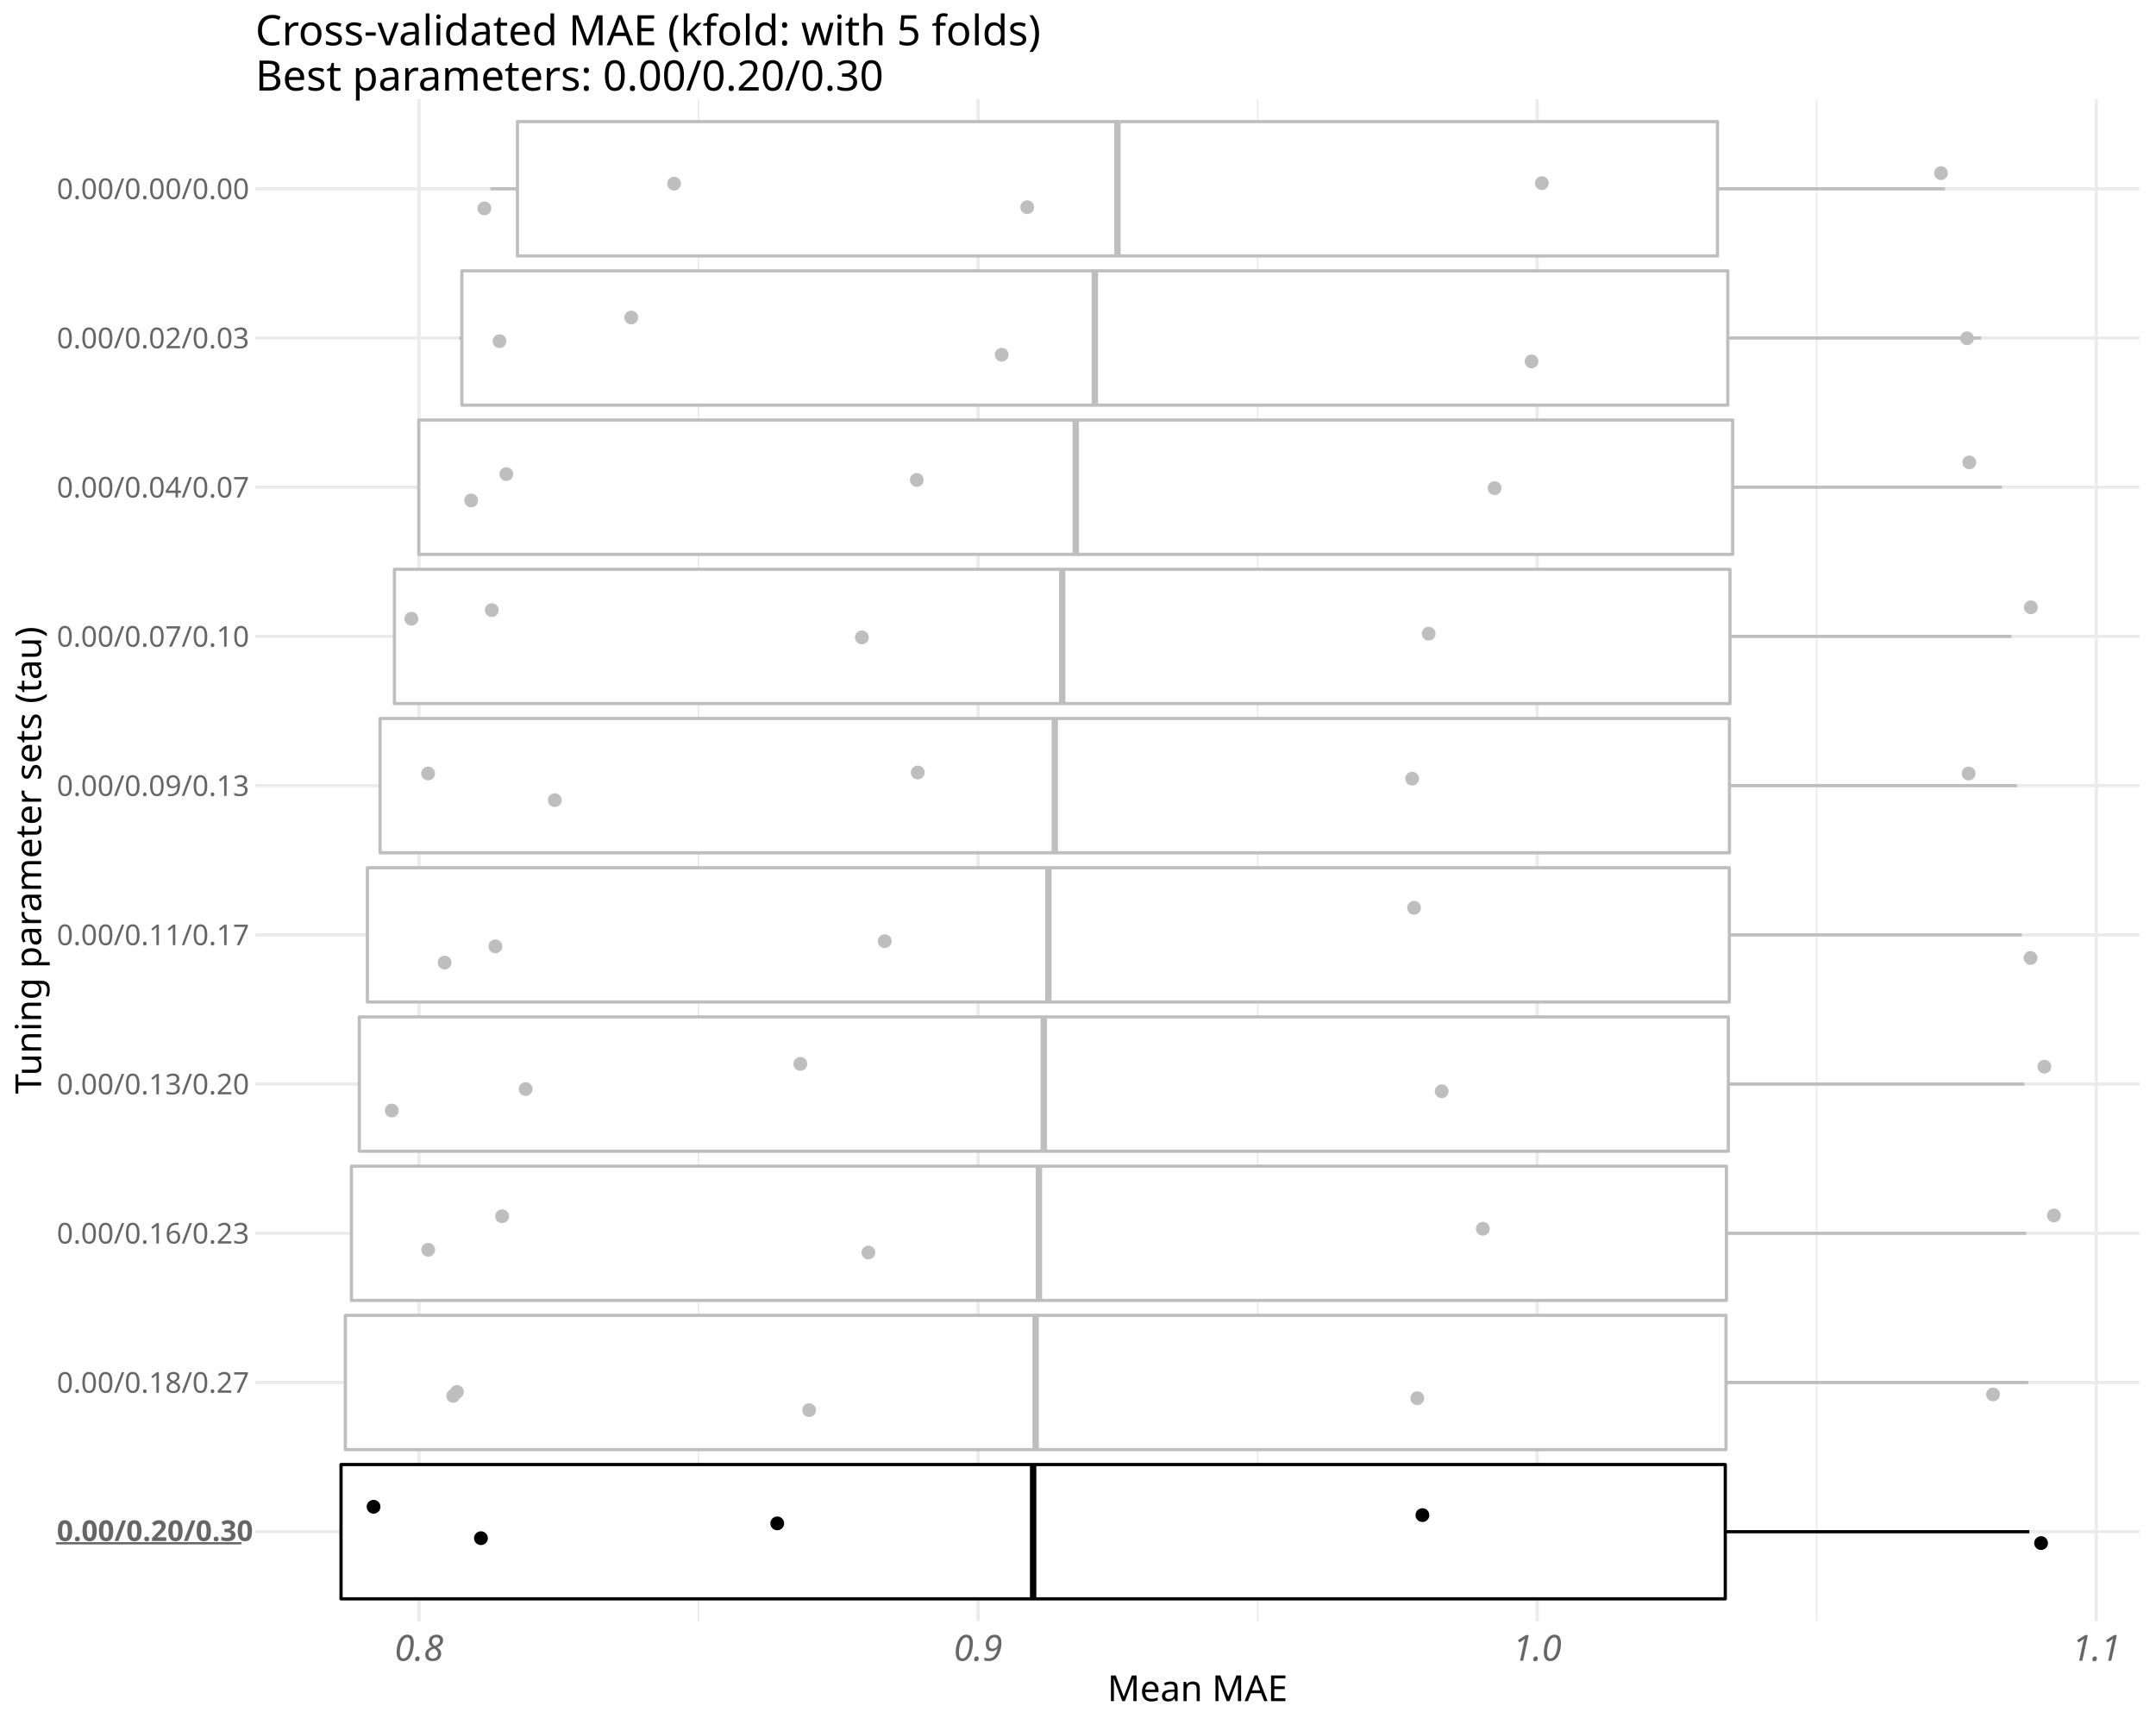
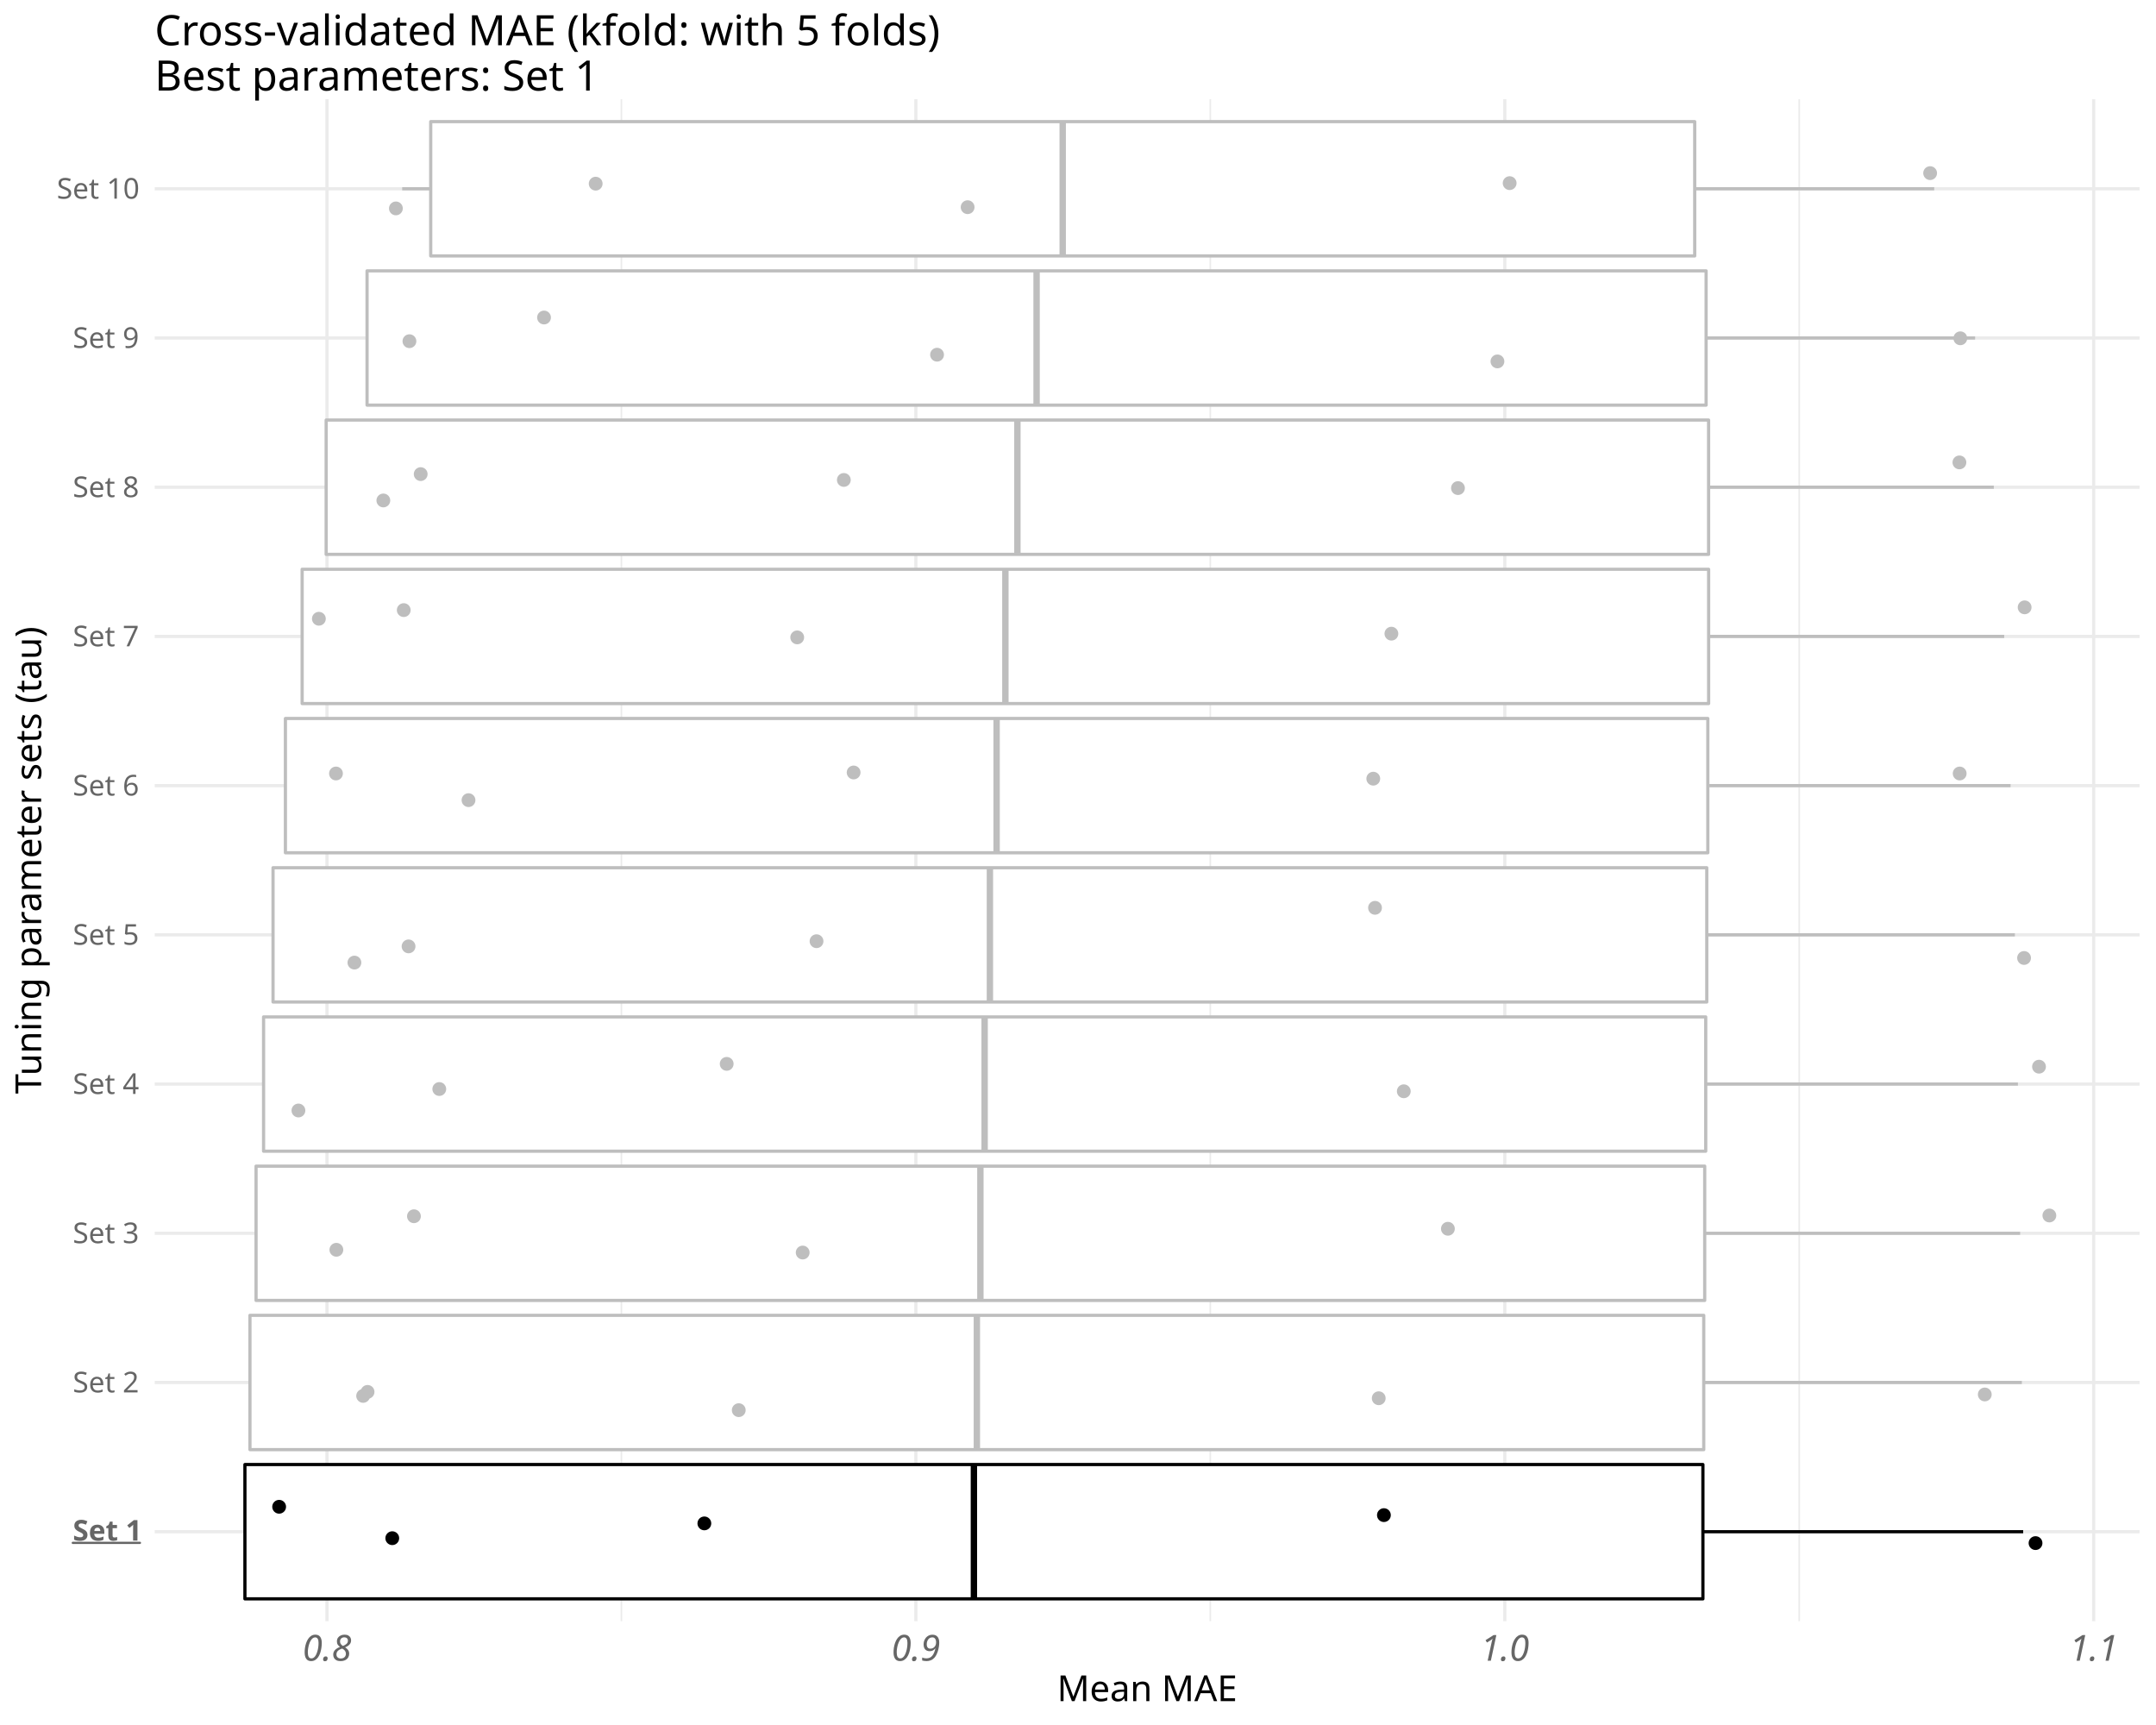
<svg xmlns="http://www.w3.org/2000/svg" class="svglite" data-engine-version="2.0" width="720.00pt" height="576.00pt" viewBox="0 0 720.00 576.00">
  <defs>
    <style type="text/css">
    .svglite line, .svglite polyline, .svglite polygon, .svglite path, .svglite rect, .svglite circle {
      fill: none;
      stroke: #000000;
      stroke-linecap: round;
      stroke-linejoin: round;
      stroke-miterlimit: 10.00;
    }
  </style>
  </defs>
  <rect width="100%" height="100%" style="stroke: none; fill: #FFFFFF;" />
  <defs>
    <clipPath id="cpMC4wMHw3MjAuMDB8MC4wMHw1NzYuMDA=">
      <rect x="0.00" y="0.00" width="720.00" height="576.00" />
    </clipPath>
  </defs>
  <g clip-path="url(#cpMC4wMHw3MjAuMDB8MC4wMHw1NzYuMDA=)">
</g>
  <defs>
-     <clipPath id="cpODUuMjl8NzE0LjUyfDMzLjE0fDU0MS4zNQ==">
-       <rect x="85.29" y="33.14" width="629.23" height="508.21" />
+     <clipPath id="cpNTEuNjZ8NzE0LjUyfDMzLjE0fDU0MS4zNQ==">
+       <rect x="51.66" y="33.14" width="662.86" height="508.21" />
    </clipPath>
  </defs>
-   <g clip-path="url(#cpODUuMjl8NzE0LjUyfDMzLjE0fDU0MS4zNQ==)">
-     <polyline points="233.27,541.35 233.27,33.14 " style="stroke-width: 0.53; stroke: #EBEBEB; stroke-linecap: butt;" />
-     <polyline points="419.99,541.35 419.99,33.14 " style="stroke-width: 0.53; stroke: #EBEBEB; stroke-linecap: butt;" />
-     <polyline points="606.70,541.35 606.70,33.14 " style="stroke-width: 0.53; stroke: #EBEBEB; stroke-linecap: butt;" />
-     <polyline points="85.29,511.46 714.52,511.46 " style="stroke-width: 1.07; stroke: #EBEBEB; stroke-linecap: butt;" />
-     <polyline points="85.29,461.63 714.52,461.63 " style="stroke-width: 1.07; stroke: #EBEBEB; stroke-linecap: butt;" />
-     <polyline points="85.29,411.81 714.52,411.81 " style="stroke-width: 1.07; stroke: #EBEBEB; stroke-linecap: butt;" />
-     <polyline points="85.29,361.98 714.52,361.98 " style="stroke-width: 1.07; stroke: #EBEBEB; stroke-linecap: butt;" />
-     <polyline points="85.29,312.16 714.52,312.16 " style="stroke-width: 1.07; stroke: #EBEBEB; stroke-linecap: butt;" />
-     <polyline points="85.29,262.33 714.52,262.33 " style="stroke-width: 1.07; stroke: #EBEBEB; stroke-linecap: butt;" />
-     <polyline points="85.29,212.51 714.52,212.51 " style="stroke-width: 1.07; stroke: #EBEBEB; stroke-linecap: butt;" />
-     <polyline points="85.29,162.68 714.52,162.68 " style="stroke-width: 1.07; stroke: #EBEBEB; stroke-linecap: butt;" />
-     <polyline points="85.29,112.86 714.52,112.86 " style="stroke-width: 1.07; stroke: #EBEBEB; stroke-linecap: butt;" />
-     <polyline points="85.29,63.04 714.52,63.04 " style="stroke-width: 1.07; stroke: #EBEBEB; stroke-linecap: butt;" />
-     <polyline points="139.92,541.35 139.92,33.14 " style="stroke-width: 1.07; stroke: #EBEBEB; stroke-linecap: butt;" />
-     <polyline points="326.63,541.35 326.63,33.14 " style="stroke-width: 1.07; stroke: #EBEBEB; stroke-linecap: butt;" />
-     <polyline points="513.34,541.35 513.34,33.14 " style="stroke-width: 1.07; stroke: #EBEBEB; stroke-linecap: butt;" />
-     <polyline points="700.06,541.35 700.06,33.14 " style="stroke-width: 1.07; stroke: #EBEBEB; stroke-linecap: butt;" />
-     <line x1="576.16" y1="511.46" x2="677.70" y2="511.46" style="stroke-width: 1.07; stroke-linecap: butt;" />
-     <line x1="113.89" y1="511.46" x2="138.19" y2="511.46" style="stroke-width: 1.07; stroke-linecap: butt;" />
-     <polygon points="576.16,533.88 113.89,533.88 113.89,489.03 576.16,489.03 576.16,533.88 " style="stroke-width: 1.07; fill: #FFFFFF;" />
-     <line x1="345.02" y1="533.88" x2="345.02" y2="489.03" style="stroke-width: 2.13; stroke-linecap: butt;" />
-     <line x1="576.40" y1="461.63" x2="677.33" y2="461.63" style="stroke-width: 1.07; stroke: #BEBEBE; stroke-linecap: butt;" />
-     <line x1="115.32" y1="461.63" x2="138.58" y2="461.63" style="stroke-width: 1.07; stroke: #BEBEBE; stroke-linecap: butt;" />
-     <polygon points="576.40,484.05 115.32,484.05 115.32,439.21 576.40,439.21 576.40,484.05 " style="stroke-width: 1.07; stroke: #BEBEBE; fill: #FFFFFF;" />
-     <line x1="345.86" y1="484.05" x2="345.86" y2="439.21" style="stroke-width: 2.13; stroke: #BEBEBE; stroke-linecap: butt;" />
-     <line x1="576.54" y1="411.81" x2="676.65" y2="411.81" style="stroke-width: 1.07; stroke: #BEBEBE; stroke-linecap: butt;" />
-     <line x1="117.35" y1="411.81" x2="139.29" y2="411.81" style="stroke-width: 1.07; stroke: #BEBEBE; stroke-linecap: butt;" />
-     <polygon points="576.54,434.23 117.35,434.23 117.35,389.39 576.54,389.39 576.54,434.23 " style="stroke-width: 1.07; stroke: #BEBEBE; fill: #FFFFFF;" />
-     <line x1="346.95" y1="434.23" x2="346.95" y2="389.39" style="stroke-width: 2.13; stroke: #BEBEBE; stroke-linecap: butt;" />
-     <line x1="577.18" y1="361.98" x2="676.04" y2="361.98" style="stroke-width: 1.07; stroke: #BEBEBE; stroke-linecap: butt;" />
-     <line x1="119.98" y1="361.98" x2="139.89" y2="361.98" style="stroke-width: 1.07; stroke: #BEBEBE; stroke-linecap: butt;" />
-     <polygon points="577.18,384.40 119.98,384.40 119.98,339.56 577.18,339.56 577.18,384.40 " style="stroke-width: 1.07; stroke: #BEBEBE; fill: #FFFFFF;" />
-     <line x1="348.58" y1="384.40" x2="348.58" y2="339.56" style="stroke-width: 2.13; stroke: #BEBEBE; stroke-linecap: butt;" />
-     <line x1="577.51" y1="312.16" x2="675.19" y2="312.16" style="stroke-width: 1.07; stroke: #BEBEBE; stroke-linecap: butt;" />
-     <line x1="122.69" y1="312.16" x2="140.74" y2="312.16" style="stroke-width: 1.07; stroke: #BEBEBE; stroke-linecap: butt;" />
-     <polygon points="577.51,334.58 122.69,334.58 122.69,289.74 577.51,289.74 577.51,334.58 " style="stroke-width: 1.07; stroke: #BEBEBE; fill: #FFFFFF;" />
-     <line x1="350.10" y1="334.58" x2="350.10" y2="289.74" style="stroke-width: 2.13; stroke: #BEBEBE; stroke-linecap: butt;" />
-     <line x1="577.55" y1="262.33" x2="673.57" y2="262.33" style="stroke-width: 1.07; stroke: #BEBEBE; stroke-linecap: butt;" />
-     <line x1="126.93" y1="262.33" x2="142.40" y2="262.33" style="stroke-width: 1.07; stroke: #BEBEBE; stroke-linecap: butt;" />
-     <polygon points="577.55,284.75 126.93,284.75 126.93,239.91 577.55,239.91 577.55,284.75 " style="stroke-width: 1.07; stroke: #BEBEBE; fill: #FFFFFF;" />
-     <line x1="352.24" y1="284.75" x2="352.24" y2="239.91" style="stroke-width: 2.13; stroke: #BEBEBE; stroke-linecap: butt;" />
-     <line x1="577.73" y1="212.51" x2="671.74" y2="212.51" style="stroke-width: 1.07; stroke: #BEBEBE; stroke-linecap: butt;" />
-     <line x1="131.71" y1="212.51" x2="144.19" y2="212.51" style="stroke-width: 1.07; stroke: #BEBEBE; stroke-linecap: butt;" />
-     <polygon points="577.73,234.93 131.71,234.93 131.71,190.09 577.73,190.09 577.73,234.93 " style="stroke-width: 1.07; stroke: #BEBEBE; fill: #FFFFFF;" />
-     <line x1="354.72" y1="234.93" x2="354.72" y2="190.09" style="stroke-width: 2.13; stroke: #BEBEBE; stroke-linecap: butt;" />
-     <line x1="578.63" y1="162.68" x2="668.57" y2="162.68" style="stroke-width: 1.07; stroke: #BEBEBE; stroke-linecap: butt;" />
-     <line x1="139.86" y1="162.68" x2="146.79" y2="162.68" style="stroke-width: 1.07; stroke: #BEBEBE; stroke-linecap: butt;" />
-     <polygon points="578.63,185.11 139.86,185.11 139.86,140.26 578.63,140.26 578.63,185.11 " style="stroke-width: 1.07; stroke: #BEBEBE; fill: #FFFFFF;" />
-     <line x1="359.25" y1="185.11" x2="359.25" y2="140.26" style="stroke-width: 2.13; stroke: #BEBEBE; stroke-linecap: butt;" />
-     <line x1="577.00" y1="112.86" x2="661.60" y2="112.86" style="stroke-width: 1.07; stroke: #BEBEBE; stroke-linecap: butt;" />
-     <line x1="154.24" y1="112.86" x2="153.37" y2="112.86" style="stroke-width: 1.07; stroke: #BEBEBE; stroke-linecap: butt;" />
-     <polygon points="577.00,135.28 154.24,135.28 154.24,90.44 577.00,90.44 577.00,135.28 " style="stroke-width: 1.07; stroke: #BEBEBE; fill: #FFFFFF;" />
-     <line x1="365.62" y1="135.28" x2="365.62" y2="90.44" style="stroke-width: 2.13; stroke: #BEBEBE; stroke-linecap: butt;" />
-     <line x1="573.56" y1="63.04" x2="649.50" y2="63.04" style="stroke-width: 1.07; stroke: #BEBEBE; stroke-linecap: butt;" />
-     <line x1="172.80" y1="63.04" x2="163.75" y2="63.04" style="stroke-width: 1.07; stroke: #BEBEBE; stroke-linecap: butt;" />
-     <polygon points="573.56,85.46 172.80,85.46 172.80,40.61 573.56,40.61 573.56,85.46 " style="stroke-width: 1.07; stroke: #BEBEBE; fill: #FFFFFF;" />
-     <line x1="373.18" y1="85.46" x2="373.18" y2="40.61" style="stroke-width: 2.13; stroke: #BEBEBE; stroke-linecap: butt;" />
-     <circle cx="160.61" cy="513.62" r="1.95" style="stroke-width: 0.71; fill: #000000;" />
-     <circle cx="152.60" cy="464.77" r="1.95" style="stroke-width: 0.71; stroke: #BEBEBE; fill: #BEBEBE;" />
-     <circle cx="167.68" cy="406.12" r="1.95" style="stroke-width: 0.71; stroke: #BEBEBE; fill: #BEBEBE;" />
-     <circle cx="175.54" cy="363.64" r="1.95" style="stroke-width: 0.71; stroke: #BEBEBE; fill: #BEBEBE;" />
-     <circle cx="165.43" cy="316.01" r="1.95" style="stroke-width: 0.71; stroke: #BEBEBE; fill: #BEBEBE;" />
-     <circle cx="185.27" cy="267.18" r="1.95" style="stroke-width: 0.71; stroke: #BEBEBE; fill: #BEBEBE;" />
-     <circle cx="164.23" cy="203.72" r="1.95" style="stroke-width: 0.71; stroke: #BEBEBE; fill: #BEBEBE;" />
-     <circle cx="169.09" cy="158.31" r="1.95" style="stroke-width: 0.71; stroke: #BEBEBE; fill: #BEBEBE;" />
-     <circle cx="210.81" cy="106.02" r="1.95" style="stroke-width: 0.71; stroke: #BEBEBE; fill: #BEBEBE;" />
-     <circle cx="225.11" cy="61.33" r="1.95" style="stroke-width: 0.71; stroke: #BEBEBE; fill: #BEBEBE;" />
-     <circle cx="124.75" cy="503.13" r="1.95" style="stroke-width: 0.71; fill: #000000;" />
-     <circle cx="151.33" cy="466.11" r="1.95" style="stroke-width: 0.71; stroke: #BEBEBE; fill: #BEBEBE;" />
-     <circle cx="142.99" cy="417.32" r="1.95" style="stroke-width: 0.71; stroke: #BEBEBE; fill: #BEBEBE;" />
-     <circle cx="130.84" cy="370.81" r="1.95" style="stroke-width: 0.71; stroke: #BEBEBE; fill: #BEBEBE;" />
-     <circle cx="148.48" cy="321.42" r="1.95" style="stroke-width: 0.71; stroke: #BEBEBE; fill: #BEBEBE;" />
-     <circle cx="142.96" cy="258.28" r="1.95" style="stroke-width: 0.71; stroke: #BEBEBE; fill: #BEBEBE;" />
-     <circle cx="137.38" cy="206.61" r="1.95" style="stroke-width: 0.71; stroke: #BEBEBE; fill: #BEBEBE;" />
-     <circle cx="157.34" cy="167.11" r="1.95" style="stroke-width: 0.71; stroke: #BEBEBE; fill: #BEBEBE;" />
-     <circle cx="166.81" cy="113.93" r="1.95" style="stroke-width: 0.71; stroke: #BEBEBE; fill: #BEBEBE;" />
-     <circle cx="161.76" cy="69.59" r="1.95" style="stroke-width: 0.71; stroke: #BEBEBE; fill: #BEBEBE;" />
-     <circle cx="259.56" cy="508.68" r="1.95" style="stroke-width: 0.71; fill: #000000;" />
-     <circle cx="270.21" cy="470.87" r="1.95" style="stroke-width: 0.71; stroke: #BEBEBE; fill: #BEBEBE;" />
-     <circle cx="290.01" cy="418.24" r="1.95" style="stroke-width: 0.71; stroke: #BEBEBE; fill: #BEBEBE;" />
-     <circle cx="267.27" cy="355.24" r="1.95" style="stroke-width: 0.71; stroke: #BEBEBE; fill: #BEBEBE;" />
-     <circle cx="295.45" cy="314.28" r="1.95" style="stroke-width: 0.71; stroke: #BEBEBE; fill: #BEBEBE;" />
-     <circle cx="306.49" cy="257.94" r="1.95" style="stroke-width: 0.71; stroke: #BEBEBE; fill: #BEBEBE;" />
-     <circle cx="287.83" cy="212.83" r="1.95" style="stroke-width: 0.71; stroke: #BEBEBE; fill: #BEBEBE;" />
-     <circle cx="306.17" cy="160.26" r="1.95" style="stroke-width: 0.71; stroke: #BEBEBE; fill: #BEBEBE;" />
-     <circle cx="334.52" cy="118.44" r="1.95" style="stroke-width: 0.71; stroke: #BEBEBE; fill: #BEBEBE;" />
-     <circle cx="343.04" cy="69.18" r="1.95" style="stroke-width: 0.71; stroke: #BEBEBE; fill: #BEBEBE;" />
-     <circle cx="681.62" cy="515.26" r="1.95" style="stroke-width: 0.71; fill: #000000;" />
-     <circle cx="665.57" cy="465.63" r="1.95" style="stroke-width: 0.71; stroke: #BEBEBE; fill: #BEBEBE;" />
-     <circle cx="685.92" cy="405.87" r="1.95" style="stroke-width: 0.71; stroke: #BEBEBE; fill: #BEBEBE;" />
-     <circle cx="682.73" cy="356.18" r="1.95" style="stroke-width: 0.71; stroke: #BEBEBE; fill: #BEBEBE;" />
-     <circle cx="678.10" cy="319.88" r="1.95" style="stroke-width: 0.71; stroke: #BEBEBE; fill: #BEBEBE;" />
-     <circle cx="657.43" cy="258.28" r="1.95" style="stroke-width: 0.71; stroke: #BEBEBE; fill: #BEBEBE;" />
-     <circle cx="678.21" cy="202.80" r="1.95" style="stroke-width: 0.71; stroke: #BEBEBE; fill: #BEBEBE;" />
-     <circle cx="657.66" cy="154.40" r="1.95" style="stroke-width: 0.71; stroke: #BEBEBE; fill: #BEBEBE;" />
-     <circle cx="656.91" cy="112.96" r="1.95" style="stroke-width: 0.71; stroke: #BEBEBE; fill: #BEBEBE;" />
-     <circle cx="648.20" cy="57.81" r="1.95" style="stroke-width: 0.71; stroke: #BEBEBE; fill: #BEBEBE;" />
-     <circle cx="475.02" cy="505.92" r="1.95" style="stroke-width: 0.71; fill: #000000;" />
-     <circle cx="473.31" cy="466.89" r="1.95" style="stroke-width: 0.71; stroke: #BEBEBE; fill: #BEBEBE;" />
-     <circle cx="495.19" cy="410.30" r="1.95" style="stroke-width: 0.71; stroke: #BEBEBE; fill: #BEBEBE;" />
-     <circle cx="481.46" cy="364.39" r="1.95" style="stroke-width: 0.71; stroke: #BEBEBE; fill: #BEBEBE;" />
-     <circle cx="472.24" cy="303.13" r="1.95" style="stroke-width: 0.71; stroke: #BEBEBE; fill: #BEBEBE;" />
-     <circle cx="471.59" cy="260.01" r="1.95" style="stroke-width: 0.71; stroke: #BEBEBE; fill: #BEBEBE;" />
-     <circle cx="477.10" cy="211.59" r="1.95" style="stroke-width: 0.71; stroke: #BEBEBE; fill: #BEBEBE;" />
-     <circle cx="499.12" cy="162.98" r="1.95" style="stroke-width: 0.71; stroke: #BEBEBE; fill: #BEBEBE;" />
-     <circle cx="511.46" cy="120.68" r="1.95" style="stroke-width: 0.71; stroke: #BEBEBE; fill: #BEBEBE;" />
-     <circle cx="514.89" cy="61.15" r="1.95" style="stroke-width: 0.71; stroke: #BEBEBE; fill: #BEBEBE;" />
+   <g clip-path="url(#cpNTEuNjZ8NzE0LjUyfDMzLjE0fDU0MS4zNQ==)">
+     <polyline points="207.53,541.35 207.53,33.14 " style="stroke-width: 0.53; stroke: #EBEBEB; stroke-linecap: butt;" />
+     <polyline points="404.19,541.35 404.19,33.14 " style="stroke-width: 0.53; stroke: #EBEBEB; stroke-linecap: butt;" />
+     <polyline points="600.86,541.35 600.86,33.14 " style="stroke-width: 0.53; stroke: #EBEBEB; stroke-linecap: butt;" />
+     <polyline points="51.66,511.46 714.52,511.46 " style="stroke-width: 1.07; stroke: #EBEBEB; stroke-linecap: butt;" />
+     <polyline points="51.66,461.63 714.52,461.63 " style="stroke-width: 1.07; stroke: #EBEBEB; stroke-linecap: butt;" />
+     <polyline points="51.66,411.81 714.52,411.81 " style="stroke-width: 1.07; stroke: #EBEBEB; stroke-linecap: butt;" />
+     <polyline points="51.66,361.98 714.52,361.98 " style="stroke-width: 1.07; stroke: #EBEBEB; stroke-linecap: butt;" />
+     <polyline points="51.66,312.16 714.52,312.16 " style="stroke-width: 1.07; stroke: #EBEBEB; stroke-linecap: butt;" />
+     <polyline points="51.66,262.33 714.52,262.33 " style="stroke-width: 1.07; stroke: #EBEBEB; stroke-linecap: butt;" />
+     <polyline points="51.66,212.51 714.52,212.51 " style="stroke-width: 1.07; stroke: #EBEBEB; stroke-linecap: butt;" />
+     <polyline points="51.66,162.68 714.52,162.68 " style="stroke-width: 1.07; stroke: #EBEBEB; stroke-linecap: butt;" />
+     <polyline points="51.66,112.86 714.52,112.86 " style="stroke-width: 1.07; stroke: #EBEBEB; stroke-linecap: butt;" />
+     <polyline points="51.66,63.04 714.52,63.04 " style="stroke-width: 1.07; stroke: #EBEBEB; stroke-linecap: butt;" />
+     <polyline points="109.20,541.35 109.20,33.14 " style="stroke-width: 1.07; stroke: #EBEBEB; stroke-linecap: butt;" />
+     <polyline points="305.86,541.35 305.86,33.14 " style="stroke-width: 1.07; stroke: #EBEBEB; stroke-linecap: butt;" />
+     <polyline points="502.53,541.35 502.53,33.14 " style="stroke-width: 1.07; stroke: #EBEBEB; stroke-linecap: butt;" />
+     <polyline points="699.19,541.35 699.19,33.14 " style="stroke-width: 1.07; stroke: #EBEBEB; stroke-linecap: butt;" />
+     <line x1="568.69" y1="511.46" x2="675.64" y2="511.46" style="stroke-width: 1.07; stroke-linecap: butt;" />
+     <line x1="81.79" y1="511.46" x2="107.38" y2="511.46" style="stroke-width: 1.07; stroke-linecap: butt;" />
+     <polygon points="568.69,533.88 81.79,533.88 81.79,489.03 568.69,489.03 568.69,533.88 " style="stroke-width: 1.07; fill: #FFFFFF;" />
+     <line x1="325.24" y1="533.88" x2="325.24" y2="489.03" style="stroke-width: 2.13; stroke-linecap: butt;" />
+     <line x1="568.97" y1="461.63" x2="675.20" y2="461.63" style="stroke-width: 1.07; stroke: #BEBEBE; stroke-linecap: butt;" />
+     <line x1="83.47" y1="461.63" x2="107.85" y2="461.63" style="stroke-width: 1.07; stroke: #BEBEBE; stroke-linecap: butt;" />
+     <polygon points="568.97,484.05 83.47,484.05 83.47,439.21 568.97,439.21 568.97,484.05 " style="stroke-width: 1.07; stroke: #BEBEBE; fill: #FFFFFF;" />
+     <line x1="326.22" y1="484.05" x2="326.22" y2="439.21" style="stroke-width: 2.13; stroke: #BEBEBE; stroke-linecap: butt;" />
+     <line x1="569.29" y1="411.81" x2="674.63" y2="411.81" style="stroke-width: 1.07; stroke: #BEBEBE; stroke-linecap: butt;" />
+     <line x1="85.51" y1="411.81" x2="108.43" y2="411.81" style="stroke-width: 1.07; stroke: #BEBEBE; stroke-linecap: butt;" />
+     <polygon points="569.29,434.23 85.51,434.23 85.51,389.39 569.29,389.39 569.29,434.23 " style="stroke-width: 1.07; stroke: #BEBEBE; fill: #FFFFFF;" />
+     <line x1="327.40" y1="434.23" x2="327.40" y2="389.39" style="stroke-width: 2.13; stroke: #BEBEBE; stroke-linecap: butt;" />
+     <line x1="569.63" y1="361.98" x2="673.89" y2="361.98" style="stroke-width: 1.07; stroke: #BEBEBE; stroke-linecap: butt;" />
+     <line x1="88.02" y1="361.98" x2="109.19" y2="361.98" style="stroke-width: 1.07; stroke: #BEBEBE; stroke-linecap: butt;" />
+     <polygon points="569.63,384.40 88.02,384.40 88.02,339.56 569.63,339.56 569.63,384.40 " style="stroke-width: 1.07; stroke: #BEBEBE; fill: #FFFFFF;" />
+     <line x1="328.82" y1="384.40" x2="328.82" y2="339.56" style="stroke-width: 2.13; stroke: #BEBEBE; stroke-linecap: butt;" />
+     <line x1="569.98" y1="312.16" x2="672.87" y2="312.16" style="stroke-width: 1.07; stroke: #BEBEBE; stroke-linecap: butt;" />
+     <line x1="91.18" y1="312.16" x2="110.20" y2="312.16" style="stroke-width: 1.07; stroke: #BEBEBE; stroke-linecap: butt;" />
+     <polygon points="569.98,334.58 91.18,334.58 91.18,289.74 569.98,289.74 569.98,334.58 " style="stroke-width: 1.07; stroke: #BEBEBE; fill: #FFFFFF;" />
+     <line x1="330.58" y1="334.58" x2="330.58" y2="289.74" style="stroke-width: 2.13; stroke: #BEBEBE; stroke-linecap: butt;" />
+     <line x1="570.33" y1="262.33" x2="671.44" y2="262.33" style="stroke-width: 1.07; stroke: #BEBEBE; stroke-linecap: butt;" />
+     <line x1="95.31" y1="262.33" x2="111.61" y2="262.33" style="stroke-width: 1.07; stroke: #BEBEBE; stroke-linecap: butt;" />
+     <polygon points="570.33,284.75 95.31,284.75 95.31,239.91 570.33,239.91 570.33,284.75 " style="stroke-width: 1.07; stroke: #BEBEBE; fill: #FFFFFF;" />
+     <line x1="332.82" y1="284.75" x2="332.82" y2="239.91" style="stroke-width: 2.13; stroke: #BEBEBE; stroke-linecap: butt;" />
+     <line x1="570.60" y1="212.51" x2="669.31" y2="212.51" style="stroke-width: 1.07; stroke: #BEBEBE; stroke-linecap: butt;" />
+     <line x1="100.90" y1="212.51" x2="113.67" y2="212.51" style="stroke-width: 1.07; stroke: #BEBEBE; stroke-linecap: butt;" />
+     <polygon points="570.60,234.93 100.90,234.93 100.90,190.09 570.60,190.09 570.60,234.93 " style="stroke-width: 1.07; stroke: #BEBEBE; fill: #FFFFFF;" />
+     <line x1="335.75" y1="234.93" x2="335.75" y2="190.09" style="stroke-width: 2.13; stroke: #BEBEBE; stroke-linecap: butt;" />
+     <line x1="570.59" y1="162.68" x2="665.84" y2="162.68" style="stroke-width: 1.07; stroke: #BEBEBE; stroke-linecap: butt;" />
+     <line x1="108.92" y1="162.68" x2="116.91" y2="162.68" style="stroke-width: 1.07; stroke: #BEBEBE; stroke-linecap: butt;" />
+     <polygon points="570.59,185.11 108.92,185.11 108.92,140.26 570.59,140.26 570.59,185.11 " style="stroke-width: 1.07; stroke: #BEBEBE; fill: #FFFFFF;" />
+     <line x1="339.76" y1="185.11" x2="339.76" y2="140.26" style="stroke-width: 2.13; stroke: #BEBEBE; stroke-linecap: butt;" />
+     <line x1="569.76" y1="112.86" x2="659.59" y2="112.86" style="stroke-width: 1.07; stroke: #BEBEBE; stroke-linecap: butt;" />
+     <line x1="122.58" y1="112.86" x2="122.57" y2="112.86" style="stroke-width: 1.07; stroke: #BEBEBE; stroke-linecap: butt;" />
+     <polygon points="569.76,135.28 122.58,135.28 122.58,90.44 569.76,90.44 569.76,135.28 " style="stroke-width: 1.07; stroke: #BEBEBE; fill: #FFFFFF;" />
+     <line x1="346.17" y1="135.28" x2="346.17" y2="90.44" style="stroke-width: 2.13; stroke: #BEBEBE; stroke-linecap: butt;" />
+     <line x1="565.95" y1="63.04" x2="645.93" y2="63.04" style="stroke-width: 1.07; stroke: #BEBEBE; stroke-linecap: butt;" />
+     <line x1="143.84" y1="63.04" x2="134.31" y2="63.04" style="stroke-width: 1.07; stroke: #BEBEBE; stroke-linecap: butt;" />
+     <polygon points="565.95,85.46 143.84,85.46 143.84,40.61 565.95,40.61 565.95,85.46 " style="stroke-width: 1.07; stroke: #BEBEBE; fill: #FFFFFF;" />
+     <line x1="354.89" y1="85.46" x2="354.89" y2="40.61" style="stroke-width: 2.13; stroke: #BEBEBE; stroke-linecap: butt;" />
+     <circle cx="131.00" cy="513.62" r="1.95" style="stroke-width: 0.71; fill: #000000;" />
+     <circle cx="122.75" cy="464.77" r="1.95" style="stroke-width: 0.71; stroke: #BEBEBE; fill: #BEBEBE;" />
+     <circle cx="138.24" cy="406.12" r="1.95" style="stroke-width: 0.71; stroke: #BEBEBE; fill: #BEBEBE;" />
+     <circle cx="146.70" cy="363.64" r="1.95" style="stroke-width: 0.71; stroke: #BEBEBE; fill: #BEBEBE;" />
+     <circle cx="136.44" cy="316.01" r="1.95" style="stroke-width: 0.71; stroke: #BEBEBE; fill: #BEBEBE;" />
+     <circle cx="156.46" cy="267.18" r="1.95" style="stroke-width: 0.71; stroke: #BEBEBE; fill: #BEBEBE;" />
+     <circle cx="134.83" cy="203.72" r="1.95" style="stroke-width: 0.71; stroke: #BEBEBE; fill: #BEBEBE;" />
+     <circle cx="140.49" cy="158.31" r="1.95" style="stroke-width: 0.71; stroke: #BEBEBE; fill: #BEBEBE;" />
+     <circle cx="181.68" cy="106.02" r="1.95" style="stroke-width: 0.71; stroke: #BEBEBE; fill: #BEBEBE;" />
+     <circle cx="198.93" cy="61.33" r="1.95" style="stroke-width: 0.71; stroke: #BEBEBE; fill: #BEBEBE;" />
+     <circle cx="93.22" cy="503.13" r="1.95" style="stroke-width: 0.71; fill: #000000;" />
+     <circle cx="121.27" cy="466.11" r="1.95" style="stroke-width: 0.71; stroke: #BEBEBE; fill: #BEBEBE;" />
+     <circle cx="112.33" cy="417.32" r="1.95" style="stroke-width: 0.71; stroke: #BEBEBE; fill: #BEBEBE;" />
+     <circle cx="99.66" cy="370.81" r="1.95" style="stroke-width: 0.71; stroke: #BEBEBE; fill: #BEBEBE;" />
+     <circle cx="118.36" cy="321.42" r="1.95" style="stroke-width: 0.71; stroke: #BEBEBE; fill: #BEBEBE;" />
+     <circle cx="112.20" cy="258.28" r="1.95" style="stroke-width: 0.71; stroke: #BEBEBE; fill: #BEBEBE;" />
+     <circle cx="106.49" cy="206.61" r="1.95" style="stroke-width: 0.71; stroke: #BEBEBE; fill: #BEBEBE;" />
+     <circle cx="128.02" cy="167.11" r="1.95" style="stroke-width: 0.71; stroke: #BEBEBE; fill: #BEBEBE;" />
+     <circle cx="136.73" cy="113.93" r="1.95" style="stroke-width: 0.71; stroke: #BEBEBE; fill: #BEBEBE;" />
+     <circle cx="132.21" cy="69.59" r="1.95" style="stroke-width: 0.71; stroke: #BEBEBE; fill: #BEBEBE;" />
+     <circle cx="235.22" cy="508.68" r="1.95" style="stroke-width: 0.71; fill: #000000;" />
+     <circle cx="246.71" cy="470.87" r="1.95" style="stroke-width: 0.71; stroke: #BEBEBE; fill: #BEBEBE;" />
+     <circle cx="268.06" cy="418.24" r="1.95" style="stroke-width: 0.71; stroke: #BEBEBE; fill: #BEBEBE;" />
+     <circle cx="242.68" cy="355.24" r="1.95" style="stroke-width: 0.71; stroke: #BEBEBE; fill: #BEBEBE;" />
+     <circle cx="272.68" cy="314.28" r="1.95" style="stroke-width: 0.71; stroke: #BEBEBE; fill: #BEBEBE;" />
+     <circle cx="285.07" cy="257.94" r="1.95" style="stroke-width: 0.71; stroke: #BEBEBE; fill: #BEBEBE;" />
+     <circle cx="266.23" cy="212.83" r="1.95" style="stroke-width: 0.71; stroke: #BEBEBE; fill: #BEBEBE;" />
+     <circle cx="281.80" cy="160.26" r="1.95" style="stroke-width: 0.71; stroke: #BEBEBE; fill: #BEBEBE;" />
+     <circle cx="312.93" cy="118.44" r="1.95" style="stroke-width: 0.71; stroke: #BEBEBE; fill: #BEBEBE;" />
+     <circle cx="323.14" cy="69.18" r="1.95" style="stroke-width: 0.71; stroke: #BEBEBE; fill: #BEBEBE;" />
+     <circle cx="679.77" cy="515.26" r="1.95" style="stroke-width: 0.71; fill: #000000;" />
+     <circle cx="662.82" cy="465.63" r="1.95" style="stroke-width: 0.71; stroke: #BEBEBE; fill: #BEBEBE;" />
+     <circle cx="684.39" cy="405.87" r="1.95" style="stroke-width: 0.71; stroke: #BEBEBE; fill: #BEBEBE;" />
+     <circle cx="680.93" cy="356.18" r="1.95" style="stroke-width: 0.71; stroke: #BEBEBE; fill: #BEBEBE;" />
+     <circle cx="675.94" cy="319.88" r="1.95" style="stroke-width: 0.71; stroke: #BEBEBE; fill: #BEBEBE;" />
+     <circle cx="654.44" cy="258.28" r="1.95" style="stroke-width: 0.71; stroke: #BEBEBE; fill: #BEBEBE;" />
+     <circle cx="676.13" cy="202.80" r="1.95" style="stroke-width: 0.71; stroke: #BEBEBE; fill: #BEBEBE;" />
+     <circle cx="654.35" cy="154.40" r="1.95" style="stroke-width: 0.71; stroke: #BEBEBE; fill: #BEBEBE;" />
+     <circle cx="654.65" cy="112.96" r="1.95" style="stroke-width: 0.71; stroke: #BEBEBE; fill: #BEBEBE;" />
+     <circle cx="644.57" cy="57.81" r="1.95" style="stroke-width: 0.71; stroke: #BEBEBE; fill: #BEBEBE;" />
+     <circle cx="462.16" cy="505.92" r="1.95" style="stroke-width: 0.71; fill: #000000;" />
+     <circle cx="460.43" cy="466.89" r="1.95" style="stroke-width: 0.71; stroke: #BEBEBE; fill: #BEBEBE;" />
+     <circle cx="483.53" cy="410.30" r="1.95" style="stroke-width: 0.71; stroke: #BEBEBE; fill: #BEBEBE;" />
+     <circle cx="468.80" cy="364.39" r="1.95" style="stroke-width: 0.71; stroke: #BEBEBE; fill: #BEBEBE;" />
+     <circle cx="459.19" cy="303.13" r="1.95" style="stroke-width: 0.71; stroke: #BEBEBE; fill: #BEBEBE;" />
+     <circle cx="458.61" cy="260.01" r="1.95" style="stroke-width: 0.71; stroke: #BEBEBE; fill: #BEBEBE;" />
+     <circle cx="464.66" cy="211.59" r="1.95" style="stroke-width: 0.71; stroke: #BEBEBE; fill: #BEBEBE;" />
+     <circle cx="486.89" cy="162.98" r="1.95" style="stroke-width: 0.71; stroke: #BEBEBE; fill: #BEBEBE;" />
+     <circle cx="500.07" cy="120.68" r="1.95" style="stroke-width: 0.71; stroke: #BEBEBE; fill: #BEBEBE;" />
+     <circle cx="504.15" cy="61.15" r="1.95" style="stroke-width: 0.71; stroke: #BEBEBE; fill: #BEBEBE;" />
  </g>
  <g clip-path="url(#cpMC4wMHw3MjAuMDB8MC4wMHw1NzYuMDA=)">
-     <text x="18.97" y="514.56" style="font-size: 9.60px; font-weight: bold; fill: #666666; font-family: sans;" textLength="61.39px" lengthAdjust="spacingAndGlyphs">0.00/0.20/0.30</text>
-     <polyline points="18.97,515.31 80.36,515.31 " style="stroke-width: 0.75; stroke: #666666;" />
-     <text x="18.97" y="66.47" style="font-size: 9.60px; fill: #666666; font-family: sans;" textLength="61.39px" lengthAdjust="spacingAndGlyphs">0.00/0.00/0.00</text>
-     <text x="18.97" y="315.59" style="font-size: 9.60px; fill: #666666; font-family: sans;" textLength="61.39px" lengthAdjust="spacingAndGlyphs">0.00/0.11/0.17</text>
-     <text x="18.97" y="415.24" style="font-size: 9.60px; fill: #666666; font-family: sans;" textLength="61.39px" lengthAdjust="spacingAndGlyphs">0.00/0.16/0.23</text>
-     <text x="18.97" y="465.06" style="font-size: 9.60px; fill: #666666; font-family: sans;" textLength="61.39px" lengthAdjust="spacingAndGlyphs">0.00/0.18/0.27</text>
-     <text x="18.97" y="365.42" style="font-size: 9.60px; fill: #666666; font-family: sans;" textLength="61.39px" lengthAdjust="spacingAndGlyphs">0.00/0.13/0.20</text>
-     <text x="18.97" y="215.94" style="font-size: 9.60px; fill: #666666; font-family: sans;" textLength="61.39px" lengthAdjust="spacingAndGlyphs">0.00/0.07/0.10</text>
-     <text x="18.97" y="265.77" style="font-size: 9.60px; fill: #666666; font-family: sans;" textLength="61.39px" lengthAdjust="spacingAndGlyphs">0.00/0.09/0.13</text>
-     <text x="18.97" y="166.12" style="font-size: 9.60px; fill: #666666; font-family: sans;" textLength="61.39px" lengthAdjust="spacingAndGlyphs">0.00/0.04/0.07</text>
-     <text x="18.97" y="116.29" style="font-size: 9.60px; fill: #666666; font-family: sans;" textLength="61.39px" lengthAdjust="spacingAndGlyphs">0.00/0.02/0.03</text>
-     <text x="139.92" y="554.54" text-anchor="middle" style="font-size: 12.00px; font-style: italic; fill: #666666; font-family: sans;" textLength="16.68px" lengthAdjust="spacingAndGlyphs">0.8</text>
-     <text x="326.63" y="554.54" text-anchor="middle" style="font-size: 12.00px; font-style: italic; fill: #666666; font-family: sans;" textLength="16.68px" lengthAdjust="spacingAndGlyphs">0.9</text>
-     <text x="513.34" y="554.54" text-anchor="middle" style="font-size: 12.00px; font-style: italic; fill: #666666; font-family: sans;" textLength="16.68px" lengthAdjust="spacingAndGlyphs">1.0</text>
-     <text x="700.06" y="554.54" text-anchor="middle" style="font-size: 12.00px; font-style: italic; fill: #666666; font-family: sans;" textLength="16.68px" lengthAdjust="spacingAndGlyphs">1.1</text>
-     <text x="399.91" y="568.03" text-anchor="middle" style="font-size: 12.00px; font-family: sans;" textLength="59.37px" lengthAdjust="spacingAndGlyphs">Mean MAE</text>
+     <text x="24.31" y="514.43" style="font-size: 9.60px; font-weight: bold; fill: #666666; font-family: sans;" textLength="22.42px" lengthAdjust="spacingAndGlyphs">Set 1</text>
+     <polyline points="24.31,515.18 46.73,515.18 " style="stroke-width: 0.75; stroke: #666666;" />
+     <text x="18.97" y="66.34" style="font-size: 9.60px; fill: #666666; font-family: sans;" textLength="27.76px" lengthAdjust="spacingAndGlyphs">Set 10</text>
+     <text x="24.31" y="315.46" style="font-size: 9.60px; fill: #666666; font-family: sans;" textLength="22.42px" lengthAdjust="spacingAndGlyphs">Set 5</text>
+     <text x="24.31" y="415.11" style="font-size: 9.60px; fill: #666666; font-family: sans;" textLength="22.42px" lengthAdjust="spacingAndGlyphs">Set 3</text>
+     <text x="24.31" y="464.94" style="font-size: 9.60px; fill: #666666; font-family: sans;" textLength="22.42px" lengthAdjust="spacingAndGlyphs">Set 2</text>
+     <text x="24.31" y="365.29" style="font-size: 9.60px; fill: #666666; font-family: sans;" textLength="22.42px" lengthAdjust="spacingAndGlyphs">Set 4</text>
+     <text x="24.31" y="215.81" style="font-size: 9.60px; fill: #666666; font-family: sans;" textLength="22.42px" lengthAdjust="spacingAndGlyphs">Set 7</text>
+     <text x="24.31" y="265.64" style="font-size: 9.60px; fill: #666666; font-family: sans;" textLength="22.42px" lengthAdjust="spacingAndGlyphs">Set 6</text>
+     <text x="24.31" y="165.99" style="font-size: 9.60px; fill: #666666; font-family: sans;" textLength="22.42px" lengthAdjust="spacingAndGlyphs">Set 8</text>
+     <text x="24.31" y="116.17" style="font-size: 9.60px; fill: #666666; font-family: sans;" textLength="22.42px" lengthAdjust="spacingAndGlyphs">Set 9</text>
+     <text x="109.20" y="554.54" text-anchor="middle" style="font-size: 12.00px; font-style: italic; fill: #666666; font-family: sans;" textLength="16.68px" lengthAdjust="spacingAndGlyphs">0.8</text>
+     <text x="305.86" y="554.54" text-anchor="middle" style="font-size: 12.00px; font-style: italic; fill: #666666; font-family: sans;" textLength="16.68px" lengthAdjust="spacingAndGlyphs">0.9</text>
+     <text x="502.53" y="554.54" text-anchor="middle" style="font-size: 12.00px; font-style: italic; fill: #666666; font-family: sans;" textLength="16.68px" lengthAdjust="spacingAndGlyphs">1.0</text>
+     <text x="699.19" y="554.54" text-anchor="middle" style="font-size: 12.00px; font-style: italic; fill: #666666; font-family: sans;" textLength="16.68px" lengthAdjust="spacingAndGlyphs">1.1</text>
+     <text x="383.09" y="568.03" text-anchor="middle" style="font-size: 12.00px; font-family: sans;" textLength="59.37px" lengthAdjust="spacingAndGlyphs">Mean MAE</text>
    <text transform="translate(13.74,287.25) rotate(-90)" text-anchor="middle" style="font-size: 12.00px; font-family: sans;" textLength="148.08px" lengthAdjust="spacingAndGlyphs">Tuning parameter sets (tau)</text>
-     <text x="85.29" y="15.11" style="font-size: 14.00px; font-family: sans;" textLength="252.13px" lengthAdjust="spacingAndGlyphs">Cross-validated MAE (kfold: with 5 folds)</text>
-     <text x="85.29" y="30.23" style="font-size: 14.00px; font-family: sans;" textLength="200.04px" lengthAdjust="spacingAndGlyphs">Best parameters: 0.00/0.20/0.30</text>
+     <text x="51.66" y="15.11" style="font-size: 14.00px; font-family: sans;" textLength="252.13px" lengthAdjust="spacingAndGlyphs">Cross-validated MAE (kfold: with 5 folds)</text>
+     <text x="51.66" y="30.23" style="font-size: 14.00px; font-family: sans;" textLength="143.20px" lengthAdjust="spacingAndGlyphs">Best parameters: Set 1</text>
  </g>
</svg>
